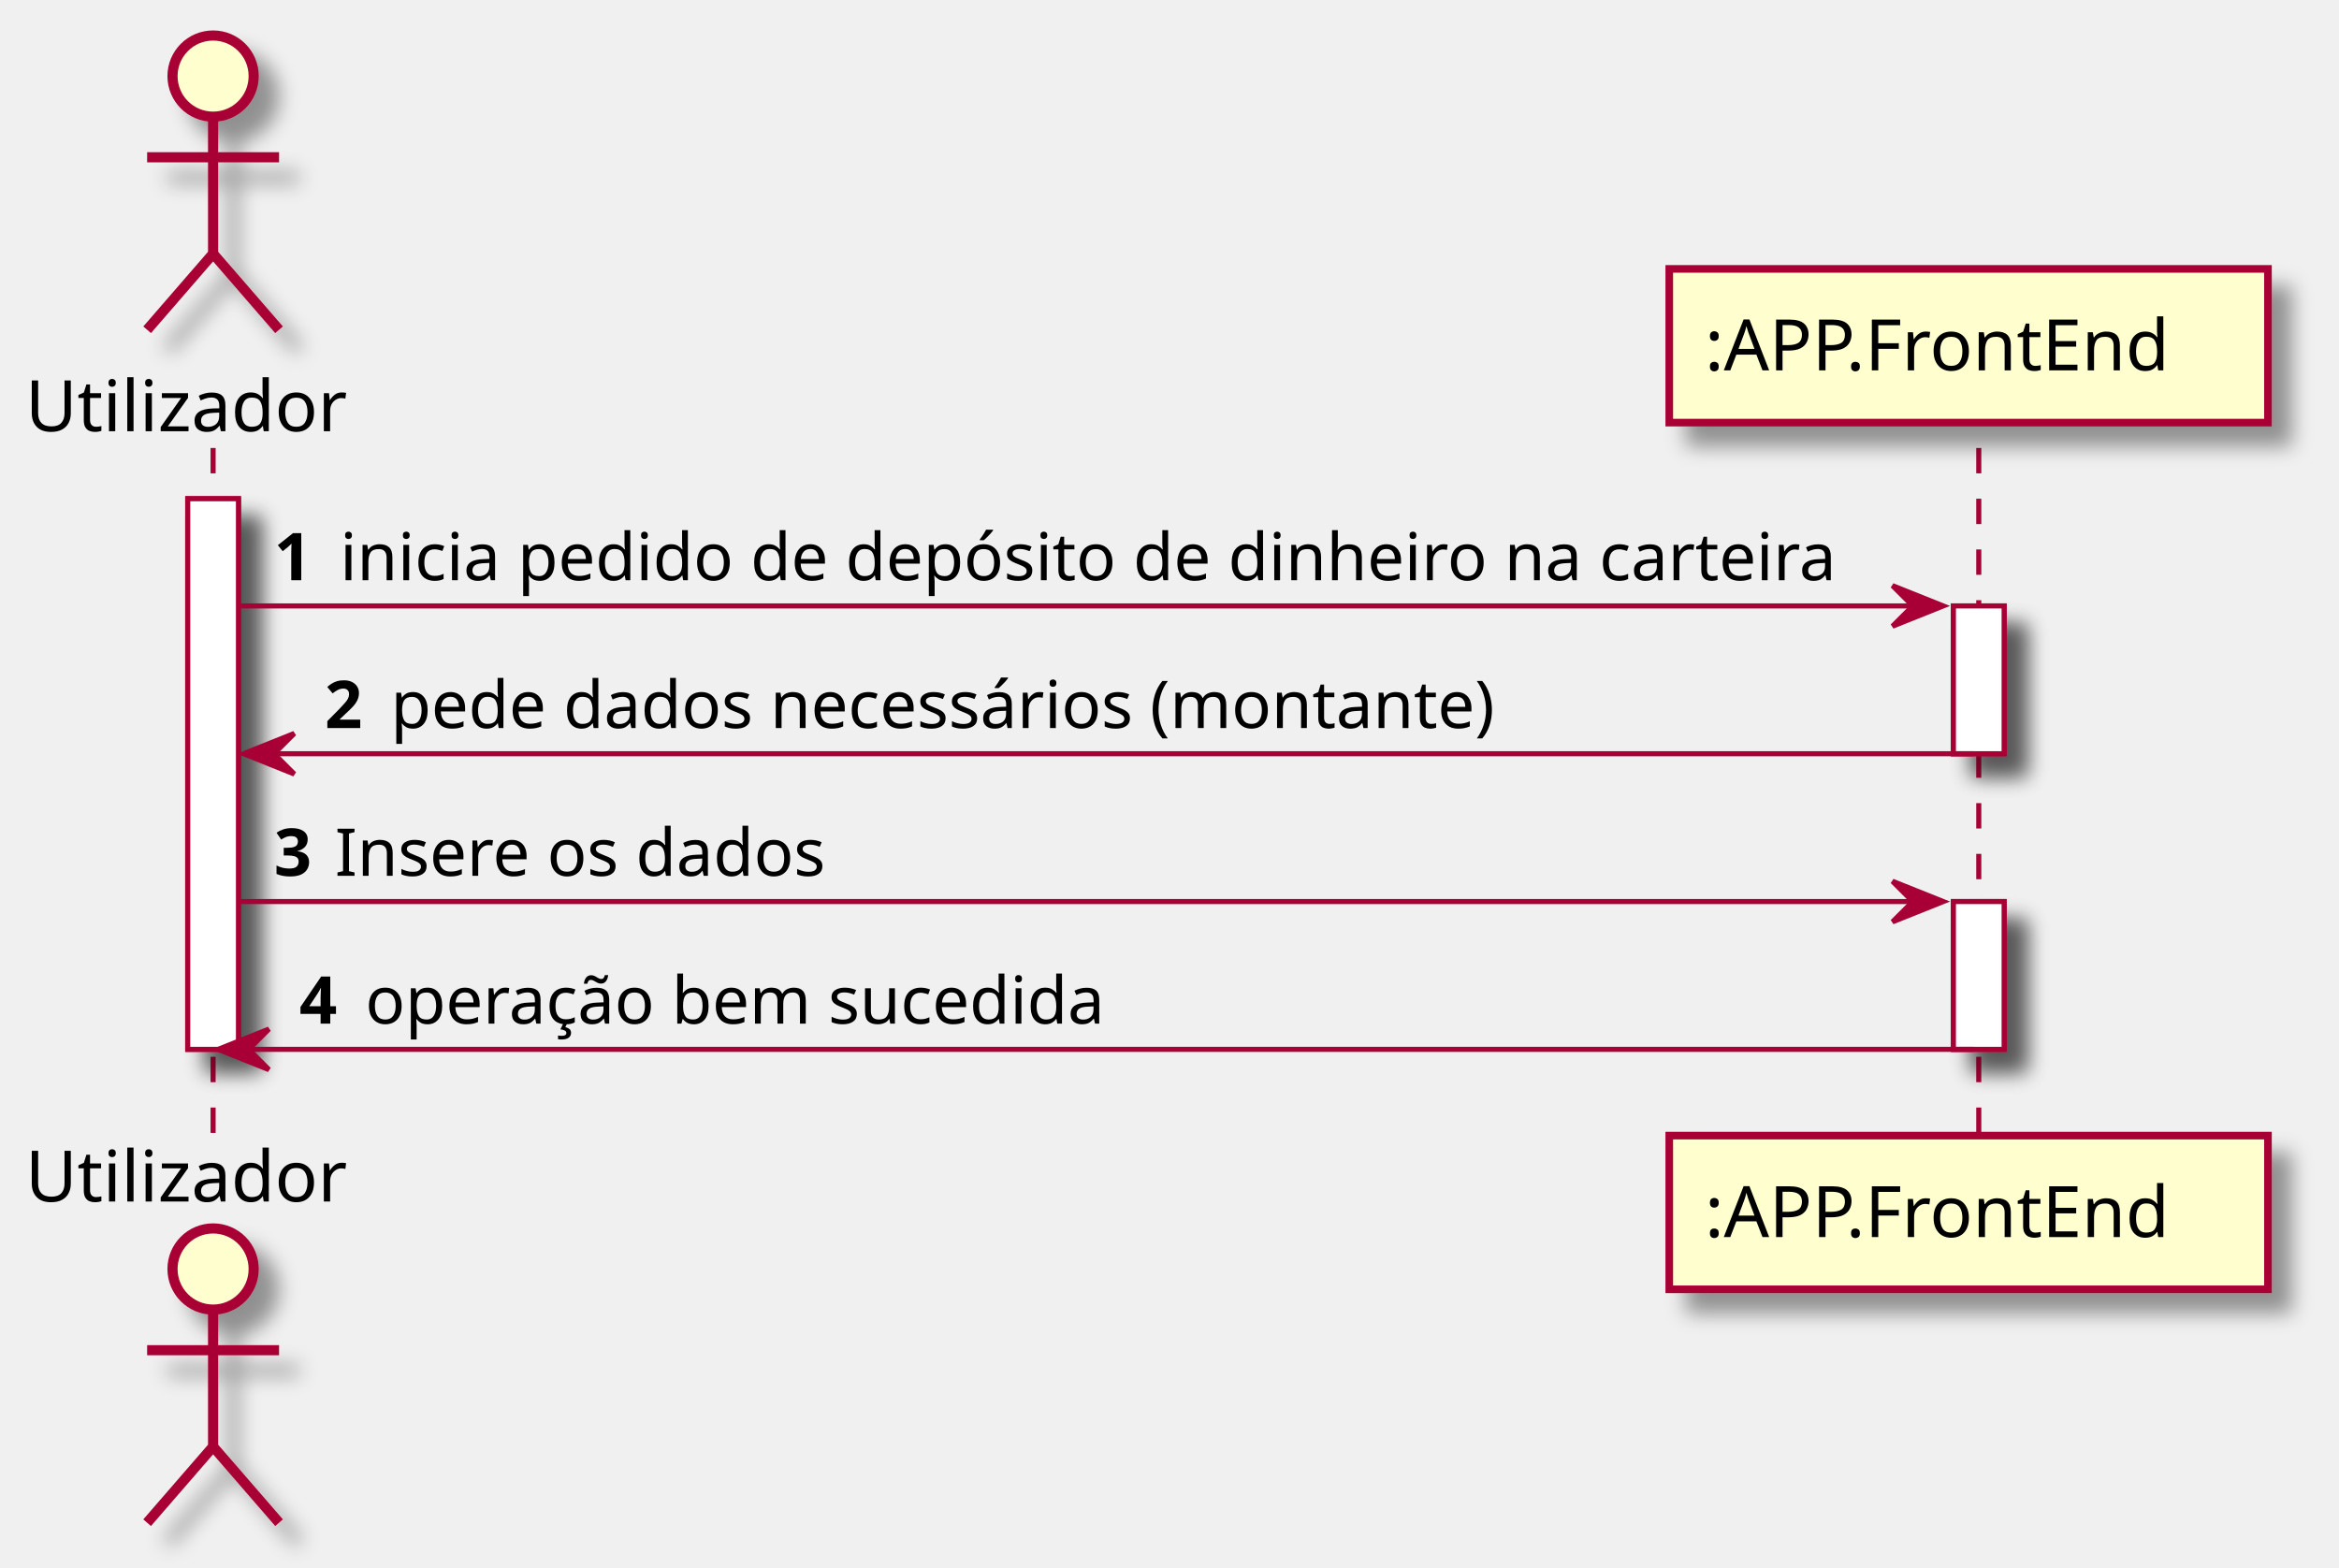
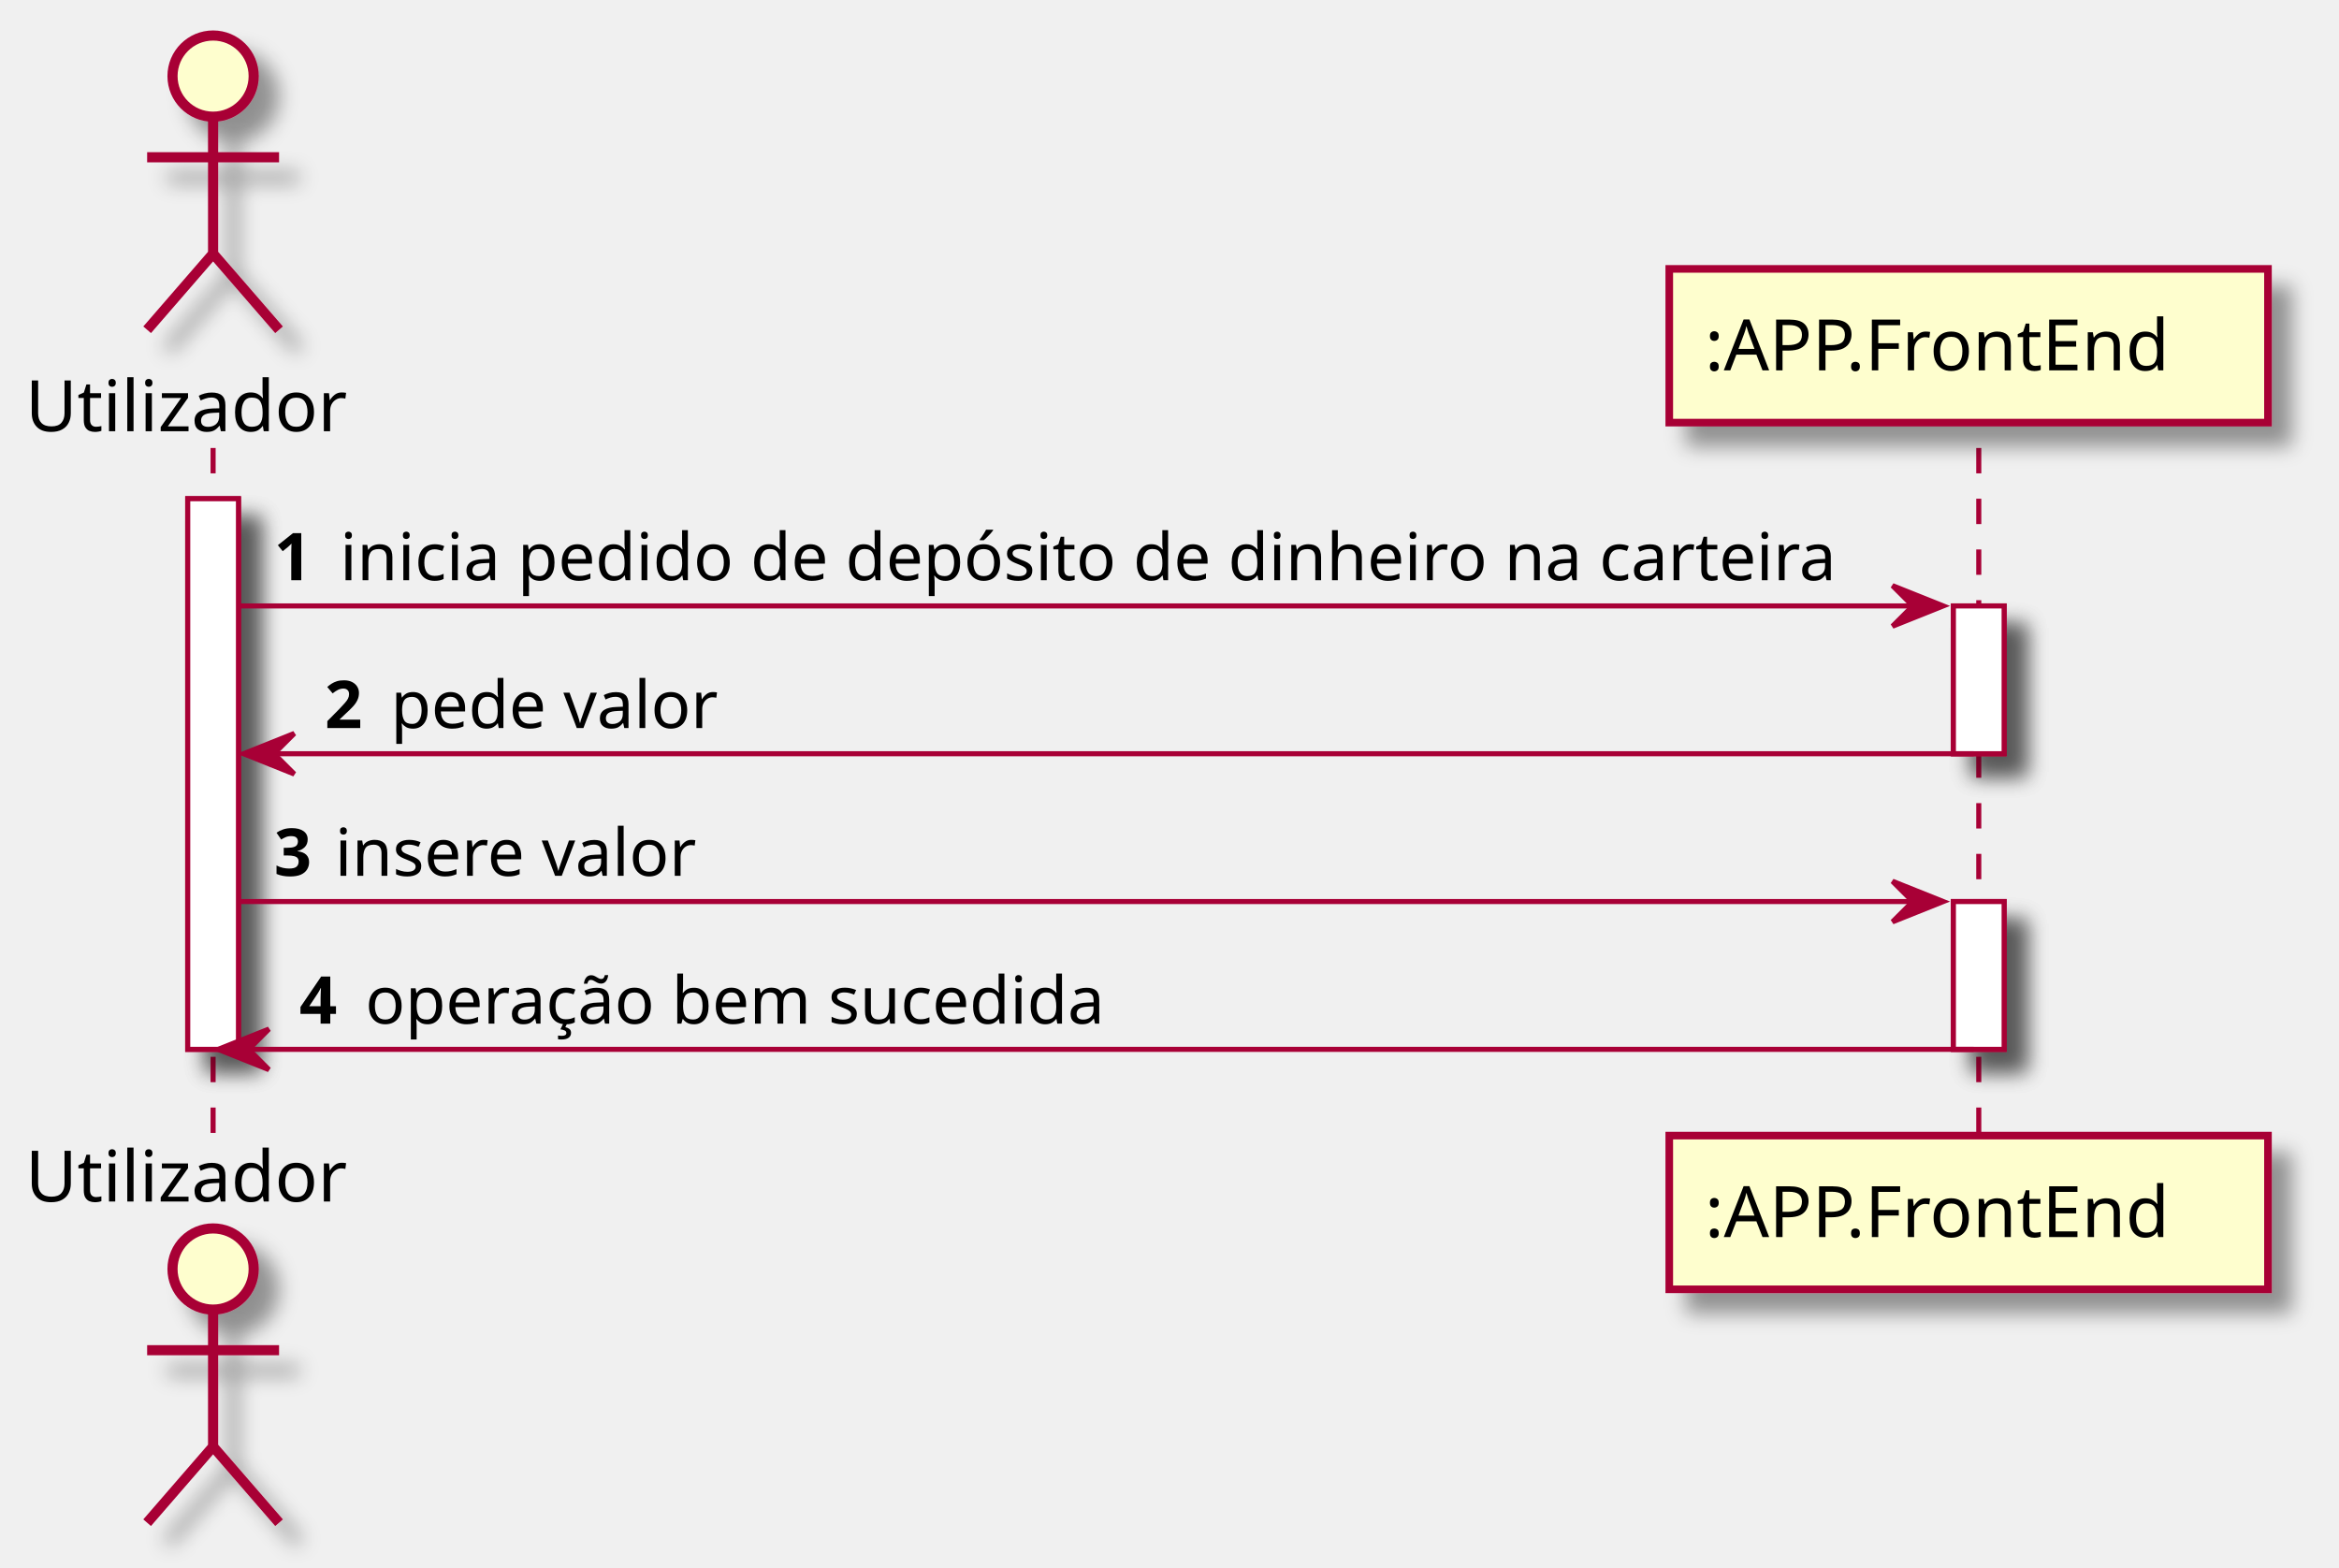
<svg xmlns="http://www.w3.org/2000/svg" contentScriptType="application/ecmascript" contentStyleType="text/css" height="309px" preserveAspectRatio="none" style="width:461px;height:309px;" version="1.1" viewBox="0 0 461 309" width="461px" zoomAndPan="magnify">
  <defs>
-     <filter height="300%" id="f1n053e6cat294" width="300%" x="-1" y="-1">
+     <filter height="300%" id="f9182l0stm8aw" width="300%" x="-1" y="-1">
      <feGaussianBlur result="blurOut" stdDeviation="2.0" />
      <feColorMatrix in="blurOut" result="blurOut2" type="matrix" values="0 0 0 0 0 0 0 0 0 0 0 0 0 0 0 0 0 0 .4 0" />
      <feOffset dx="4.0" dy="4.0" in="blurOut2" result="blurOut3" />
      <feBlend in="SourceGraphic" in2="blurOut3" mode="normal" />
    </filter>
  </defs>
  <g>
-     <rect fill="#FFFFFF" filter="url(#f1n053e6cat294)" height="108.531" style="stroke:#A80036;stroke-width:1.0;" width="10" x="37" y="98.297" />
-     <rect fill="#FFFFFF" filter="url(#f1n053e6cat294)" height="29.133" style="stroke:#A80036;stroke-width:1.0;" width="10" x="385" y="119.43" />
-     <rect fill="#FFFFFF" filter="url(#f1n053e6cat294)" height="29.133" style="stroke:#A80036;stroke-width:1.0;" width="10" x="385" y="177.695" />
+     <rect fill="#FFFFFF" filter="url(#f9182l0stm8aw)" height="108.531" style="stroke:#A80036;stroke-width:1.0;" width="10" x="37" y="98.297" />
+     <rect fill="#FFFFFF" filter="url(#f9182l0stm8aw)" height="29.133" style="stroke:#A80036;stroke-width:1.0;" width="10" x="385" y="119.43" />
+     <rect fill="#FFFFFF" filter="url(#f9182l0stm8aw)" height="29.133" style="stroke:#A80036;stroke-width:1.0;" width="10" x="385" y="177.695" />
    <line style="stroke:#A80036;stroke-width:1.0;stroke-dasharray:5.0,5.0;" x1="42" x2="42" y1="88.297" y2="224.828" />
    <line style="stroke:#A80036;stroke-width:1.0;stroke-dasharray:5.0,5.0;" x1="390" x2="390" y1="88.297" y2="224.828" />
    <text fill="#000000" font-family="sans-serif" font-size="14" lengthAdjust="spacing" textLength="68" x="5" y="84.995">Utilizador</text>
-     <ellipse cx="42" cy="15" fill="#FEFECE" filter="url(#f1n053e6cat294)" rx="8" ry="8" style="stroke:#A80036;stroke-width:2.0;" />
-     <path d="M42,23 L42,50 M29,31 L55,31 M42,50 L29,65 M42,50 L55,65 " fill="none" filter="url(#f1n053e6cat294)" style="stroke:#A80036;stroke-width:2.0;" />
+     <ellipse cx="42" cy="15" fill="#FEFECE" filter="url(#f9182l0stm8aw)" rx="8" ry="8" style="stroke:#A80036;stroke-width:2.0;" />
+     <path d="M42,23 L42,50 M29,31 L55,31 M42,50 L29,65 M42,50 L55,65 " fill="none" filter="url(#f9182l0stm8aw)" style="stroke:#A80036;stroke-width:2.0;" />
    <text fill="#000000" font-family="sans-serif" font-size="14" lengthAdjust="spacing" textLength="68" x="5" y="236.823">Utilizador</text>
-     <ellipse cx="42" cy="250.125" fill="#FEFECE" filter="url(#f1n053e6cat294)" rx="8" ry="8" style="stroke:#A80036;stroke-width:2.0;" />
-     <path d="M42,258.125 L42,285.125 M29,266.125 L55,266.125 M42,285.125 L29,300.125 M42,285.125 L55,300.125 " fill="none" filter="url(#f1n053e6cat294)" style="stroke:#A80036;stroke-width:2.0;" />
-     <rect fill="#FEFECE" filter="url(#f1n053e6cat294)" height="30.297" style="stroke:#A80036;stroke-width:1.5;" width="118" x="329" y="53" />
+     <ellipse cx="42" cy="250.125" fill="#FEFECE" filter="url(#f9182l0stm8aw)" rx="8" ry="8" style="stroke:#A80036;stroke-width:2.0;" />
+     <path d="M42,258.125 L42,285.125 M29,266.125 L55,266.125 M42,285.125 L29,300.125 M42,285.125 L55,300.125 " fill="none" filter="url(#f9182l0stm8aw)" style="stroke:#A80036;stroke-width:2.0;" />
+     <rect fill="#FEFECE" filter="url(#f9182l0stm8aw)" height="30.297" style="stroke:#A80036;stroke-width:1.5;" width="118" x="329" y="53" />
    <text fill="#000000" font-family="sans-serif" font-size="14" lengthAdjust="spacing" textLength="104" x="336" y="72.995">:APP.FrontEnd</text>
-     <rect fill="#FEFECE" filter="url(#f1n053e6cat294)" height="30.297" style="stroke:#A80036;stroke-width:1.5;" width="118" x="329" y="223.828" />
+     <rect fill="#FEFECE" filter="url(#f9182l0stm8aw)" height="30.297" style="stroke:#A80036;stroke-width:1.5;" width="118" x="329" y="223.828" />
    <text fill="#000000" font-family="sans-serif" font-size="14" lengthAdjust="spacing" textLength="104" x="336" y="243.823">:APP.FrontEnd</text>
-     <rect fill="#FFFFFF" filter="url(#f1n053e6cat294)" height="108.531" style="stroke:#A80036;stroke-width:1.0;" width="10" x="37" y="98.297" />
-     <rect fill="#FFFFFF" filter="url(#f1n053e6cat294)" height="29.133" style="stroke:#A80036;stroke-width:1.0;" width="10" x="385" y="119.43" />
-     <rect fill="#FFFFFF" filter="url(#f1n053e6cat294)" height="29.133" style="stroke:#A80036;stroke-width:1.0;" width="10" x="385" y="177.695" />
+     <rect fill="#FFFFFF" filter="url(#f9182l0stm8aw)" height="108.531" style="stroke:#A80036;stroke-width:1.0;" width="10" x="37" y="98.297" />
+     <rect fill="#FFFFFF" filter="url(#f9182l0stm8aw)" height="29.133" style="stroke:#A80036;stroke-width:1.0;" width="10" x="385" y="119.43" />
+     <rect fill="#FFFFFF" filter="url(#f9182l0stm8aw)" height="29.133" style="stroke:#A80036;stroke-width:1.0;" width="10" x="385" y="177.695" />
    <polygon fill="#A80036" points="373,115.43,383,119.43,373,123.43,377,119.43" style="stroke:#A80036;stroke-width:1.0;" />
    <line style="stroke:#A80036;stroke-width:1.0;" x1="47" x2="379" y1="119.43" y2="119.43" />
    <text fill="#000000" font-family="sans-serif" font-size="13" font-weight="bold" lengthAdjust="spacing" textLength="9" x="54" y="114.364">1</text>
    <text fill="#000000" font-family="sans-serif" font-size="13" lengthAdjust="spacing" textLength="306" x="67" y="114.364">inicia pedido de depósito de dinheiro na carteira</text>
    <polygon fill="#A80036" points="58,144.562,48,148.562,58,152.562,54,148.562" style="stroke:#A80036;stroke-width:1.0;" />
    <line style="stroke:#A80036;stroke-width:1.0;" x1="52" x2="389" y1="148.562" y2="148.562" />
    <text fill="#000000" font-family="sans-serif" font-size="13" font-weight="bold" lengthAdjust="spacing" textLength="9" x="64" y="143.497">2</text>
-     <text fill="#000000" font-family="sans-serif" font-size="13" lengthAdjust="spacing" textLength="232" x="77" y="143.497">pede dados necessários (montante)</text>
+     <text fill="#000000" font-family="sans-serif" font-size="13" lengthAdjust="spacing" textLength="68" x="77" y="143.497">pede valor</text>
    <polygon fill="#A80036" points="373,173.695,383,177.695,373,181.695,377,177.695" style="stroke:#A80036;stroke-width:1.0;" />
    <line style="stroke:#A80036;stroke-width:1.0;" x1="47" x2="379" y1="177.695" y2="177.695" />
    <text fill="#000000" font-family="sans-serif" font-size="13" font-weight="bold" lengthAdjust="spacing" textLength="8" x="54" y="172.629">3</text>
-     <text fill="#000000" font-family="sans-serif" font-size="13" lengthAdjust="spacing" textLength="101" x="66" y="172.629">Insere os dados</text>
+     <text fill="#000000" font-family="sans-serif" font-size="13" lengthAdjust="spacing" textLength="75" x="66" y="172.629">insere valor</text>
    <polygon fill="#A80036" points="53,202.828,43,206.828,53,210.828,49,206.828" style="stroke:#A80036;stroke-width:1.0;" />
    <line style="stroke:#A80036;stroke-width:1.0;" x1="47" x2="389" y1="206.828" y2="206.828" />
    <text fill="#000000" font-family="sans-serif" font-size="13" font-weight="bold" lengthAdjust="spacing" textLength="9" x="59" y="201.762">4</text>
    <text fill="#000000" font-family="sans-serif" font-size="13" lengthAdjust="spacing" textLength="154" x="72" y="201.762">operação bem sucedida</text>
  </g>
</svg>
